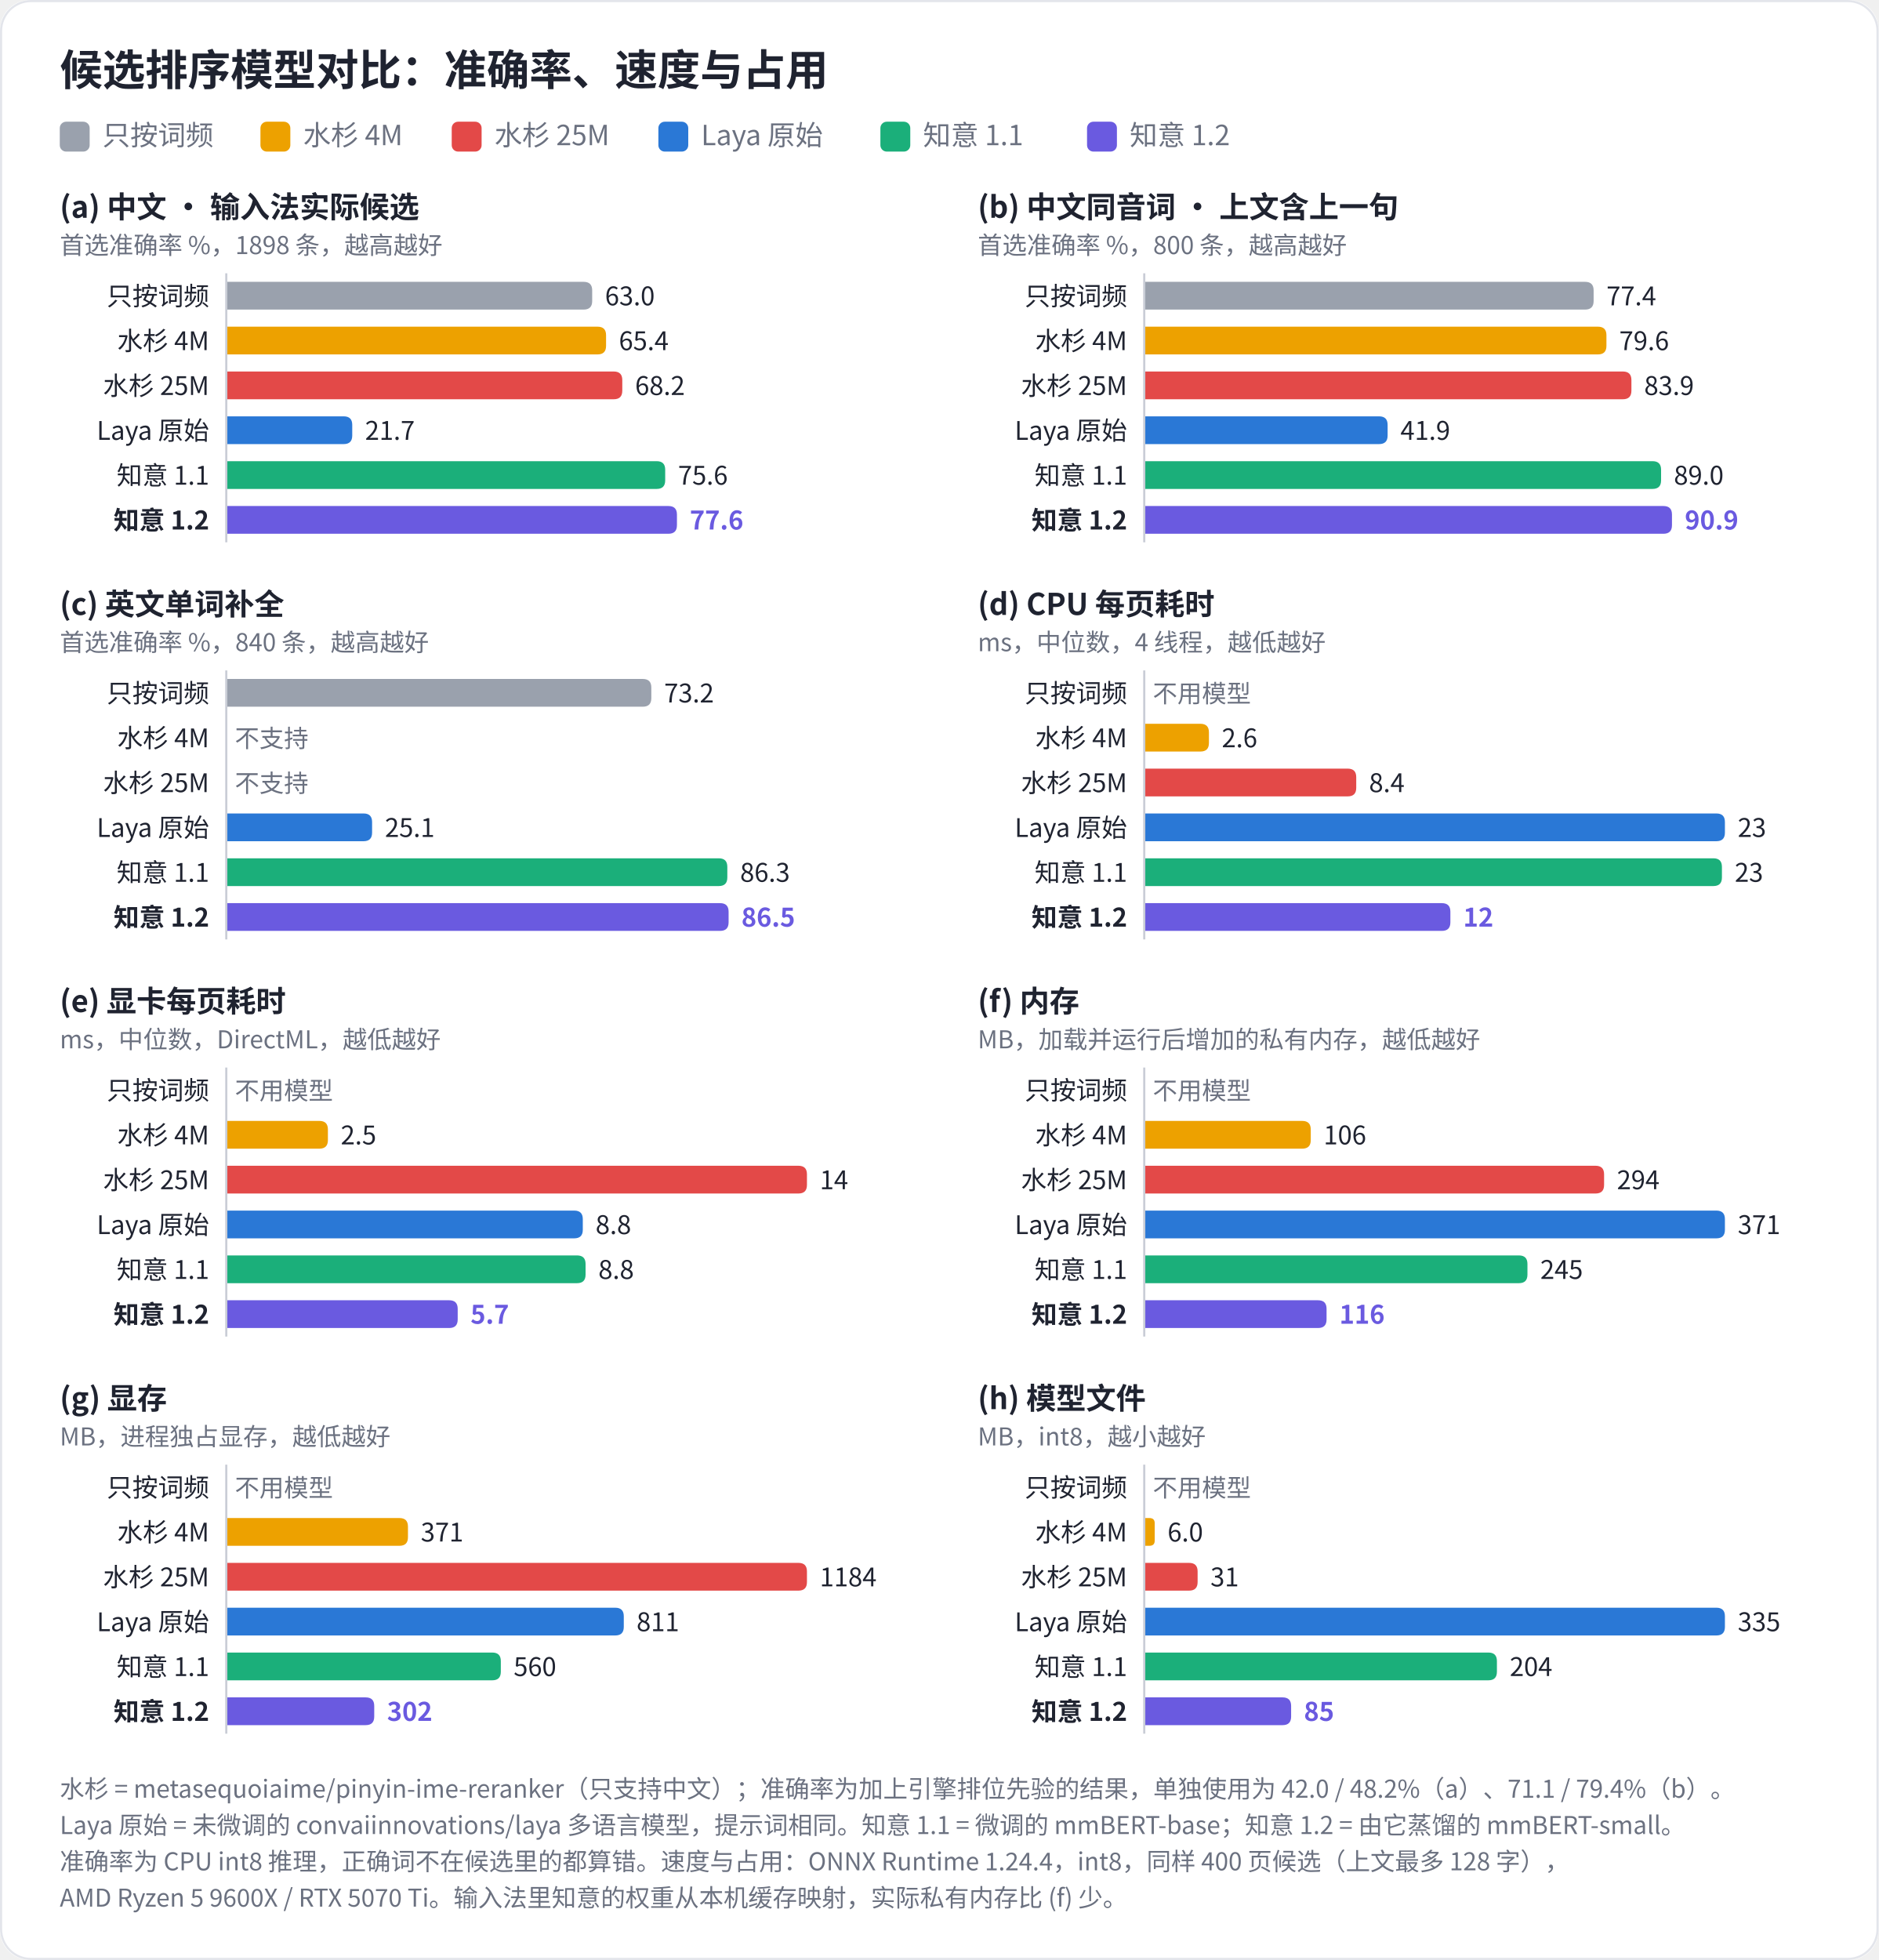
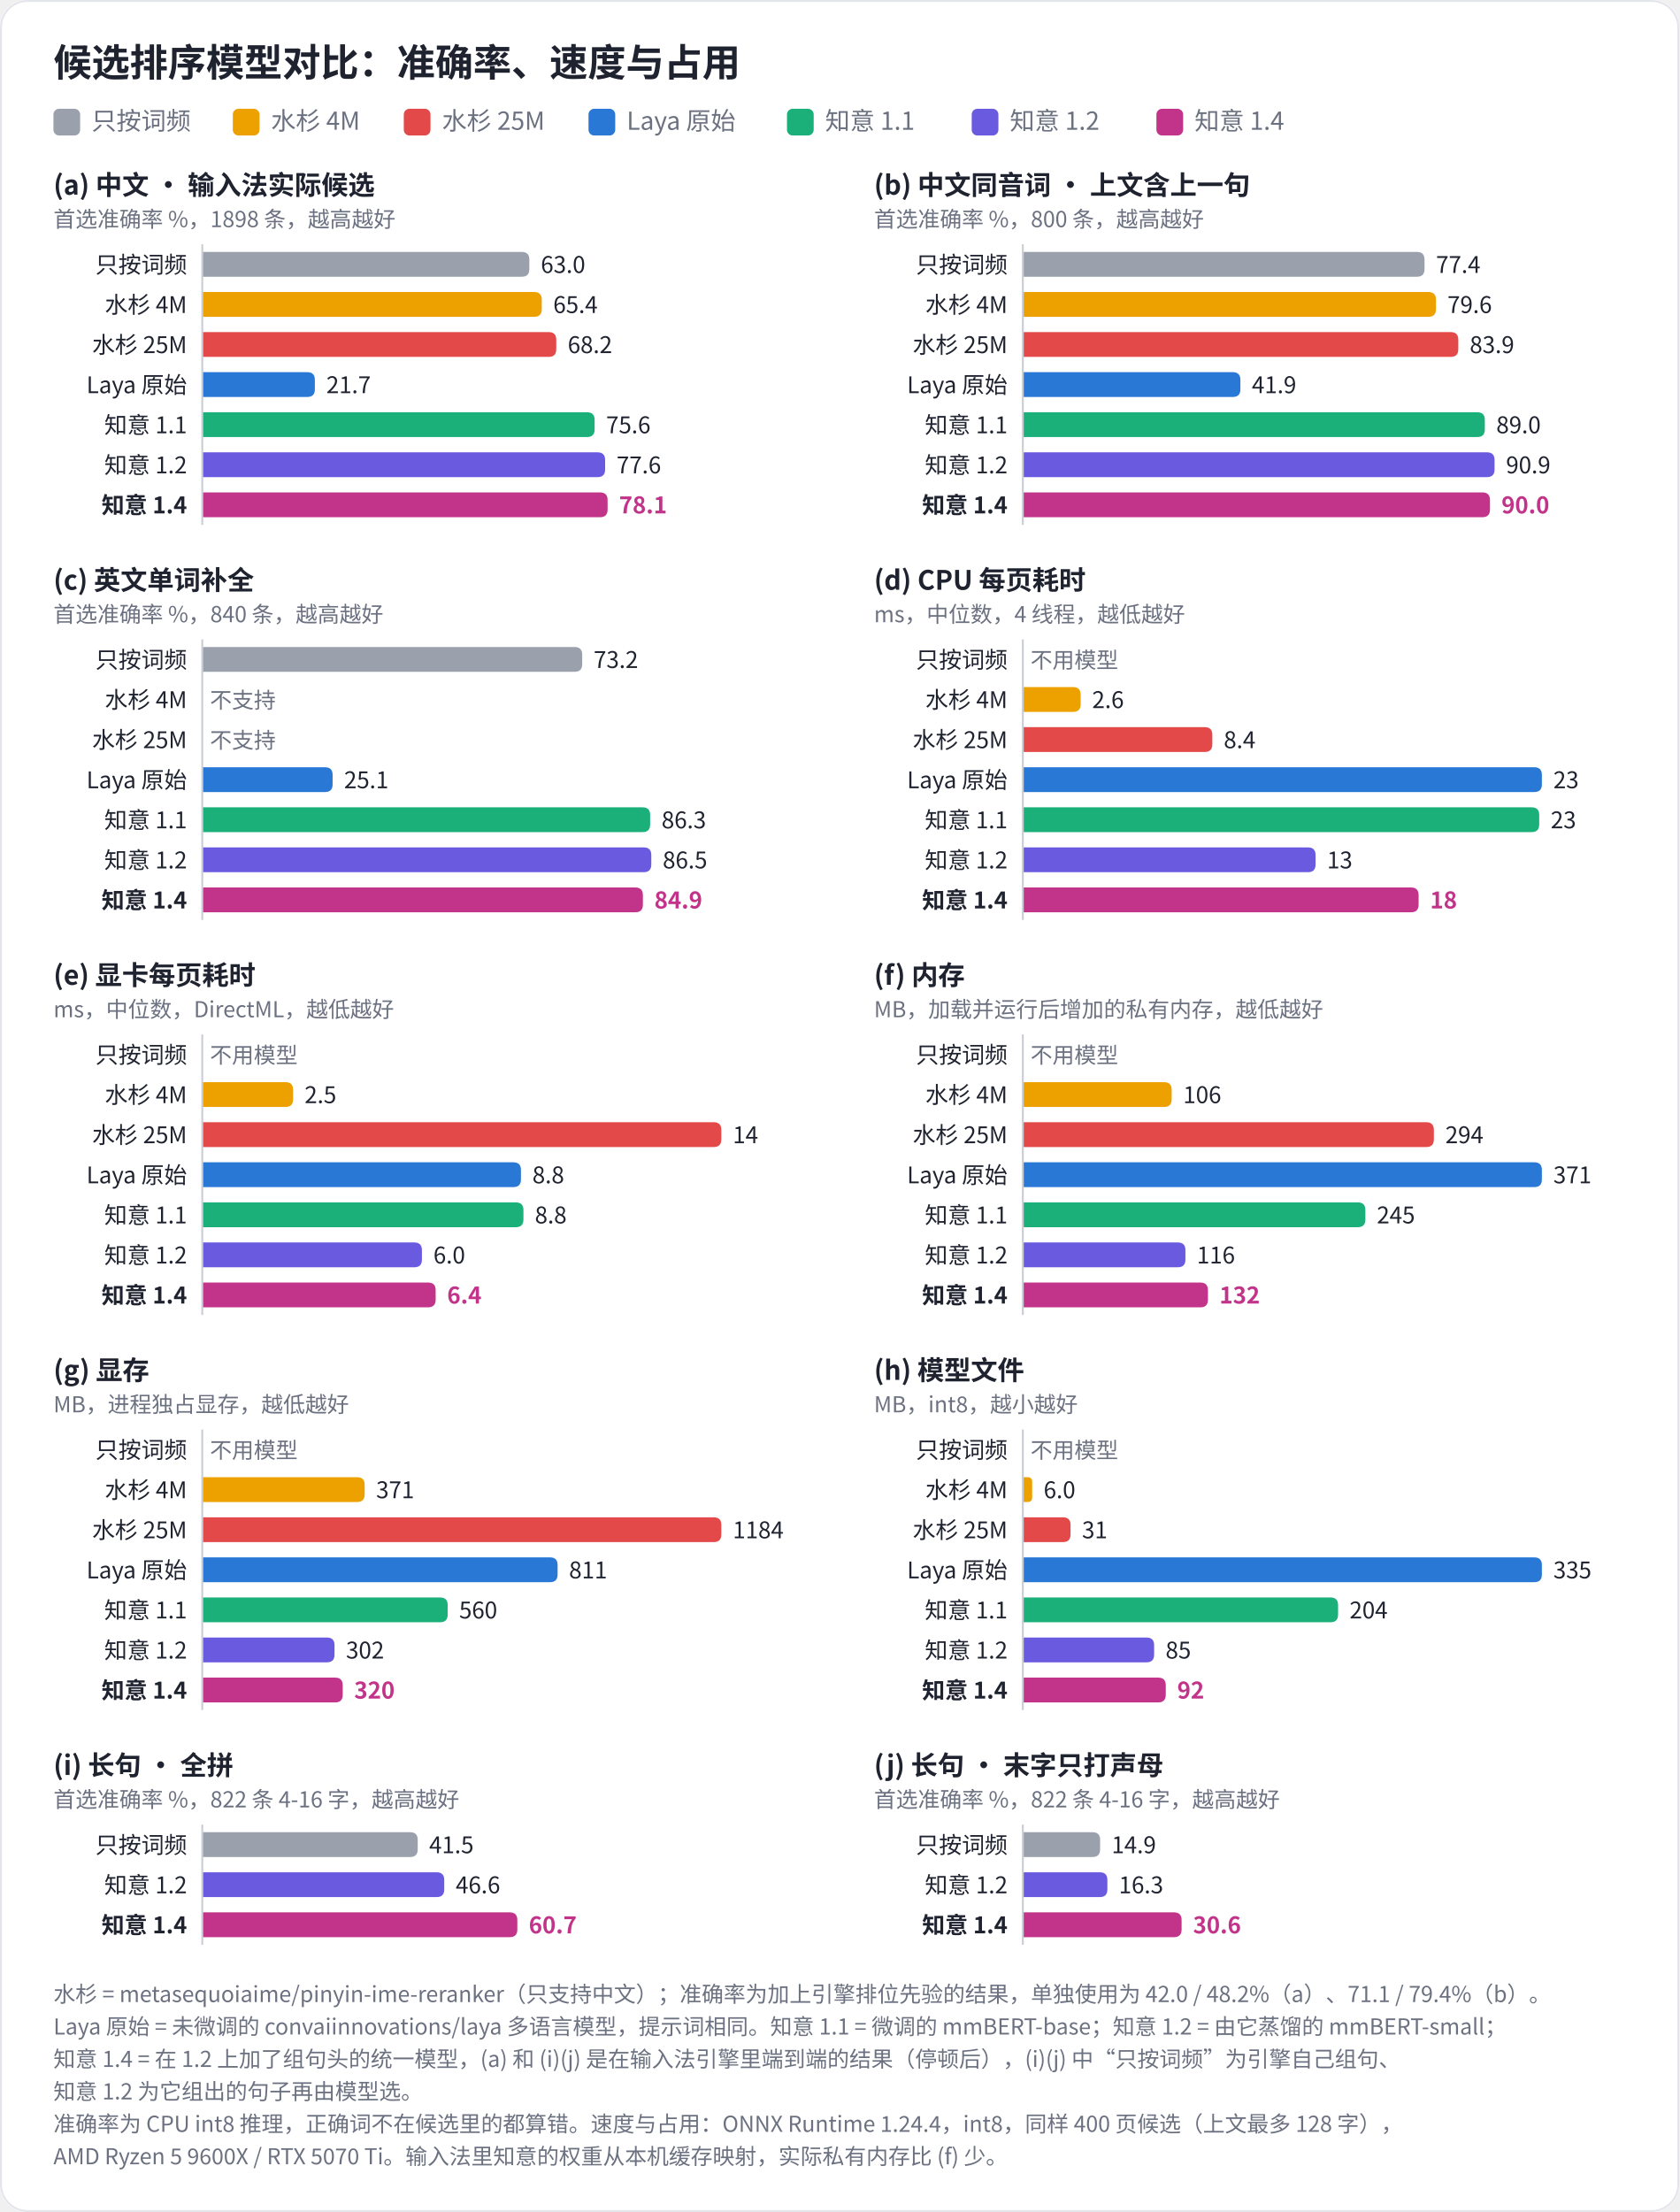
- <svg xmlns="http://www.w3.org/2000/svg" width="880" height="918" viewBox="0 0 880 918" font-family="'Microsoft YaHei','PingFang SC','Noto Sans CJK SC','Segoe UI',sans-serif">
-   <rect width="880" height="918" rx="14" fill="#FFFFFF" />
-   <rect x="0.5" y="0.5" width="879" height="917" rx="14" fill="none" stroke="#E3E5EB" />
+ <svg xmlns="http://www.w3.org/2000/svg" width="880" height="1159" viewBox="0 0 880 1159" font-family="'Microsoft YaHei','PingFang SC','Noto Sans CJK SC','Segoe UI',sans-serif">
+   <rect width="880" height="1159" rx="14" fill="#FFFFFF" />
+   <rect x="0.5" y="0.5" width="879" height="1158" rx="14" fill="none" stroke="#E3E5EB" />
  <text x="28" y="40" font-size="20" font-weight="700" fill="#1F2330">候选排序模型对比：准确率、速度与占用</text>
  <rect x="28" y="57" width="14" height="14" rx="3" fill="#9AA1AD" />
  <text x="48" y="68" font-size="13" fill="#6B7180">只按词频</text>
  <rect x="122" y="57" width="14" height="14" rx="3" fill="#EDA100" />
  <text x="142" y="68" font-size="13" fill="#6B7180">水杉 4M</text>
  <rect x="211.6" y="57" width="14" height="14" rx="3" fill="#E34948" />
  <text x="231.6" y="68" font-size="13" fill="#6B7180">水杉 25M</text>
  <rect x="308.4" y="57" width="14" height="14" rx="3" fill="#2A78D6" />
  <text x="328.4" y="68" font-size="13" fill="#6B7180">Laya 原始</text>
  <rect x="412.4" y="57" width="14" height="14" rx="3" fill="#1BAF7A" />
  <text x="432.4" y="68" font-size="13" fill="#6B7180">知意 1.1</text>
  <rect x="509.2" y="57" width="14" height="14" rx="3" fill="#6A5AE0" />
  <text x="529.2" y="68" font-size="13" fill="#6B7180">知意 1.2</text>
+   <rect x="606.0" y="57" width="14" height="14" rx="3" fill="#C2338A" />
+   <text x="626.0" y="68" font-size="13" fill="#6B7180">知意 1.4</text>
  <text x="28" y="102" font-size="14" font-weight="700" fill="#1F2330">(a) 中文 · 输入法实际候选</text>
  <text x="28" y="119" font-size="11.5" fill="#6B7180">首选准确率 %，1898 条，越高越好</text>
  <text x="98" y="143" font-size="12" text-anchor="end" font-weight="400" fill="#1F2330">只按词频</text>
  <path d="M106,132 H273.4 Q277.4,132 277.4,136.0 V141.0 Q277.4,145 273.4,145 H106 Z" fill="#9AA1AD" />
  <text x="283.4" y="143" font-size="12" font-weight="400" fill="#1F2330">63.0</text>
  <text x="98" y="164" font-size="12" text-anchor="end" font-weight="400" fill="#1F2330">水杉 4M</text>
  <path d="M106,153 H279.9 Q283.9,153 283.9,157.0 V162.0 Q283.9,166 279.9,166 H106 Z" fill="#EDA100" />
  <text x="289.9" y="164" font-size="12" font-weight="400" fill="#1F2330">65.4</text>
  <text x="98" y="185" font-size="12" text-anchor="end" font-weight="400" fill="#1F2330">水杉 25M</text>
  <path d="M106,174 H287.5 Q291.5,174 291.5,178.0 V183.0 Q291.5,187 287.5,187 H106 Z" fill="#E34948" />
  <text x="297.5" y="185" font-size="12" font-weight="400" fill="#1F2330">68.2</text>
  <text x="98" y="206" font-size="12" text-anchor="end" font-weight="400" fill="#1F2330">Laya 原始</text>
  <path d="M106,195 H161.0 Q165.0,195 165.0,199.0 V204.0 Q165.0,208 161.0,208 H106 Z" fill="#2A78D6" />
  <text x="171.0" y="206" font-size="12" font-weight="400" fill="#1F2330">21.7</text>
  <text x="98" y="227" font-size="12" text-anchor="end" font-weight="400" fill="#1F2330">知意 1.1</text>
  <path d="M106,216 H307.6 Q311.6,216 311.6,220.0 V225.0 Q311.6,229 307.6,229 H106 Z" fill="#1BAF7A" />
  <text x="317.6" y="227" font-size="12" font-weight="400" fill="#1F2330">75.6</text>
-   <text x="98" y="248" font-size="12" text-anchor="end" font-weight="700" fill="#1F2330">知意 1.2</text>
+   <text x="98" y="248" font-size="12" text-anchor="end" font-weight="400" fill="#1F2330">知意 1.2</text>
  <path d="M106,237 H313.1 Q317.1,237 317.1,241.0 V246.0 Q317.1,250 313.1,250 H106 Z" fill="#6A5AE0" />
-   <text x="323.1" y="248" font-size="12" font-weight="700" fill="#6A5AE0">77.6</text>
-   <line x1="106" y1="128" x2="106" y2="254" stroke="#C9CDD6" />
+   <text x="323.1" y="248" font-size="12" font-weight="400" fill="#1F2330">77.6</text>
+   <text x="98" y="269" font-size="12" text-anchor="end" font-weight="700" fill="#1F2330">知意 1.4</text>
+   <path d="M106,258 H314.4 Q318.4,258 318.4,262.0 V267.0 Q318.4,271 314.4,271 H106 Z" fill="#C2338A" />
+   <text x="324.4" y="269" font-size="12" font-weight="700" fill="#C2338A">78.1</text>
+   <line x1="106" y1="128" x2="106" y2="275" stroke="#C9CDD6" />
  <text x="458" y="102" font-size="14" font-weight="700" fill="#1F2330">(b) 中文同音词 · 上文含上一句</text>
  <text x="458" y="119" font-size="11.5" fill="#6B7180">首选准确率 %，800 条，越高越好</text>
  <text x="528" y="143" font-size="12" text-anchor="end" font-weight="400" fill="#1F2330">只按词频</text>
  <path d="M536,132 H742.5 Q746.5,132 746.5,136.0 V141.0 Q746.5,145 742.5,145 H536 Z" fill="#9AA1AD" />
  <text x="752.5" y="143" font-size="12" font-weight="400" fill="#1F2330">77.4</text>
  <text x="528" y="164" font-size="12" text-anchor="end" font-weight="400" fill="#1F2330">水杉 4M</text>
  <path d="M536,153 H748.5 Q752.5,153 752.5,157.0 V162.0 Q752.5,166 748.5,166 H536 Z" fill="#EDA100" />
  <text x="758.5" y="164" font-size="12" font-weight="400" fill="#1F2330">79.6</text>
  <text x="528" y="185" font-size="12" text-anchor="end" font-weight="400" fill="#1F2330">水杉 25M</text>
  <path d="M536,174 H760.2 Q764.2,174 764.2,178.0 V183.0 Q764.2,187 760.2,187 H536 Z" fill="#E34948" />
  <text x="770.2" y="185" font-size="12" font-weight="400" fill="#1F2330">83.9</text>
  <text x="528" y="206" font-size="12" text-anchor="end" font-weight="400" fill="#1F2330">Laya 原始</text>
  <path d="M536,195 H646.0 Q650.0,195 650.0,199.0 V204.0 Q650.0,208 646.0,208 H536 Z" fill="#2A78D6" />
  <text x="656.0" y="206" font-size="12" font-weight="400" fill="#1F2330">41.9</text>
  <text x="528" y="227" font-size="12" text-anchor="end" font-weight="400" fill="#1F2330">知意 1.1</text>
  <path d="M536,216 H774.1 Q778.1,216 778.1,220.0 V225.0 Q778.1,229 774.1,229 H536 Z" fill="#1BAF7A" />
  <text x="784.1" y="227" font-size="12" font-weight="400" fill="#1F2330">89.0</text>
-   <text x="528" y="248" font-size="12" text-anchor="end" font-weight="700" fill="#1F2330">知意 1.2</text>
+   <text x="528" y="248" font-size="12" text-anchor="end" font-weight="400" fill="#1F2330">知意 1.2</text>
  <path d="M536,237 H779.2 Q783.2,237 783.2,241.0 V246.0 Q783.2,250 779.2,250 H536 Z" fill="#6A5AE0" />
-   <text x="789.2" y="248" font-size="12" font-weight="700" fill="#6A5AE0">90.9</text>
-   <line x1="536" y1="128" x2="536" y2="254" stroke="#C9CDD6" />
-   <text x="28" y="288" font-size="14" font-weight="700" fill="#1F2330">(c) 英文单词补全</text>
-   <text x="28" y="305" font-size="11.5" fill="#6B7180">首选准确率 %，840 条，越高越好</text>
-   <text x="98" y="329" font-size="12" text-anchor="end" font-weight="400" fill="#1F2330">只按词频</text>
-   <path d="M106,318 H301.1 Q305.1,318 305.1,322.0 V327.0 Q305.1,331 301.1,331 H106 Z" fill="#9AA1AD" />
-   <text x="311.1" y="329" font-size="12" font-weight="400" fill="#1F2330">73.2</text>
-   <text x="98" y="350" font-size="12" text-anchor="end" font-weight="400" fill="#1F2330">水杉 4M</text>
-   <text x="110" y="350" font-size="11.5" fill="#6B7180">不支持</text>
-   <text x="98" y="371" font-size="12" text-anchor="end" font-weight="400" fill="#1F2330">水杉 25M</text>
+   <text x="789.2" y="248" font-size="12" font-weight="400" fill="#1F2330">90.9</text>
+   <text x="528" y="269" font-size="12" text-anchor="end" font-weight="700" fill="#1F2330">知意 1.4</text>
+   <path d="M536,258 H776.8 Q780.8,258 780.8,262.0 V267.0 Q780.8,271 776.8,271 H536 Z" fill="#C2338A" />
+   <text x="786.8" y="269" font-size="12" font-weight="700" fill="#C2338A">90.0</text>
+   <line x1="536" y1="128" x2="536" y2="275" stroke="#C9CDD6" />
+   <text x="28" y="309" font-size="14" font-weight="700" fill="#1F2330">(c) 英文单词补全</text>
+   <text x="28" y="326" font-size="11.5" fill="#6B7180">首选准确率 %，840 条，越高越好</text>
+   <text x="98" y="350" font-size="12" text-anchor="end" font-weight="400" fill="#1F2330">只按词频</text>
+   <path d="M106,339 H301.1 Q305.1,339 305.1,343.0 V348.0 Q305.1,352 301.1,352 H106 Z" fill="#9AA1AD" />
+   <text x="311.1" y="350" font-size="12" font-weight="400" fill="#1F2330">73.2</text>
+   <text x="98" y="371" font-size="12" text-anchor="end" font-weight="400" fill="#1F2330">水杉 4M</text>
  <text x="110" y="371" font-size="11.5" fill="#6B7180">不支持</text>
-   <text x="98" y="392" font-size="12" text-anchor="end" font-weight="400" fill="#1F2330">Laya 原始</text>
-   <path d="M106,381 H170.3 Q174.3,381 174.3,385.0 V390.0 Q174.3,394 170.3,394 H106 Z" fill="#2A78D6" />
-   <text x="180.3" y="392" font-size="12" font-weight="400" fill="#1F2330">25.1</text>
-   <text x="98" y="413" font-size="12" text-anchor="end" font-weight="400" fill="#1F2330">知意 1.1</text>
-   <path d="M106,402 H336.7 Q340.7,402 340.7,406.0 V411.0 Q340.7,415 336.7,415 H106 Z" fill="#1BAF7A" />
-   <text x="346.7" y="413" font-size="12" font-weight="400" fill="#1F2330">86.3</text>
-   <text x="98" y="434" font-size="12" text-anchor="end" font-weight="700" fill="#1F2330">知意 1.2</text>
-   <path d="M106,423 H337.3 Q341.3,423 341.3,427.0 V432.0 Q341.3,436 337.3,436 H106 Z" fill="#6A5AE0" />
-   <text x="347.3" y="434" font-size="12" font-weight="700" fill="#6A5AE0">86.5</text>
-   <line x1="106" y1="314" x2="106" y2="440" stroke="#C9CDD6" />
-   <text x="458" y="288" font-size="14" font-weight="700" fill="#1F2330">(d) CPU 每页耗时</text>
-   <text x="458" y="305" font-size="11.5" fill="#6B7180">ms，中位数，4 线程，越低越好</text>
-   <text x="528" y="329" font-size="12" text-anchor="end" font-weight="400" fill="#1F2330">只按词频</text>
-   <text x="540" y="329" font-size="11.5" fill="#6B7180">不用模型</text>
-   <text x="528" y="350" font-size="12" text-anchor="end" font-weight="400" fill="#1F2330">水杉 4M</text>
-   <path d="M536,339 H562.3 Q566.3,339 566.3,343.0 V348.0 Q566.3,352 562.3,352 H536 Z" fill="#EDA100" />
-   <text x="572.3" y="350" font-size="12" font-weight="400" fill="#1F2330">2.6</text>
-   <text x="528" y="371" font-size="12" text-anchor="end" font-weight="400" fill="#1F2330">水杉 25M</text>
-   <path d="M536,360 H631.3 Q635.3,360 635.3,364.0 V369.0 Q635.3,373 631.3,373 H536 Z" fill="#E34948" />
-   <text x="641.3" y="371" font-size="12" font-weight="400" fill="#1F2330">8.4</text>
-   <text x="528" y="392" font-size="12" text-anchor="end" font-weight="400" fill="#1F2330">Laya 原始</text>
-   <path d="M536,381 H804.0 Q808.0,381 808.0,385.0 V390.0 Q808.0,394 804.0,394 H536 Z" fill="#2A78D6" />
-   <text x="814.0" y="392" font-size="12" font-weight="400" fill="#1F2330">23</text>
-   <text x="528" y="413" font-size="12" text-anchor="end" font-weight="400" fill="#1F2330">知意 1.1</text>
-   <path d="M536,402 H802.6 Q806.6,402 806.6,406.0 V411.0 Q806.6,415 802.6,415 H536 Z" fill="#1BAF7A" />
-   <text x="812.6" y="413" font-size="12" font-weight="400" fill="#1F2330">23</text>
-   <text x="528" y="434" font-size="12" text-anchor="end" font-weight="700" fill="#1F2330">知意 1.2</text>
-   <path d="M536,423 H675.4 Q679.4,423 679.4,427.0 V432.0 Q679.4,436 675.4,436 H536 Z" fill="#6A5AE0" />
-   <text x="685.4" y="434" font-size="12" font-weight="700" fill="#6A5AE0">12</text>
-   <line x1="536" y1="314" x2="536" y2="440" stroke="#C9CDD6" />
-   <text x="28" y="474" font-size="14" font-weight="700" fill="#1F2330">(e) 显卡每页耗时</text>
-   <text x="28" y="491" font-size="11.5" fill="#6B7180">ms，中位数，DirectML，越低越好</text>
-   <text x="98" y="515" font-size="12" text-anchor="end" font-weight="400" fill="#1F2330">只按词频</text>
-   <text x="110" y="515" font-size="11.5" fill="#6B7180">不用模型</text>
-   <text x="98" y="536" font-size="12" text-anchor="end" font-weight="400" fill="#1F2330">水杉 4M</text>
-   <path d="M106,525 H149.6 Q153.6,525 153.6,529.0 V534.0 Q153.6,538 149.6,538 H106 Z" fill="#EDA100" />
-   <text x="159.6" y="536" font-size="12" font-weight="400" fill="#1F2330">2.5</text>
-   <text x="98" y="557" font-size="12" text-anchor="end" font-weight="400" fill="#1F2330">水杉 25M</text>
-   <path d="M106,546 H374.0 Q378.0,546 378.0,550.0 V555.0 Q378.0,559 374.0,559 H106 Z" fill="#E34948" />
-   <text x="384.0" y="557" font-size="12" font-weight="400" fill="#1F2330">14</text>
-   <text x="98" y="578" font-size="12" text-anchor="end" font-weight="400" fill="#1F2330">Laya 原始</text>
-   <path d="M106,567 H269.0 Q273.0,567 273.0,571.0 V576.0 Q273.0,580 269.0,580 H106 Z" fill="#2A78D6" />
-   <text x="279.0" y="578" font-size="12" font-weight="400" fill="#1F2330">8.8</text>
-   <text x="98" y="599" font-size="12" text-anchor="end" font-weight="400" fill="#1F2330">知意 1.1</text>
-   <path d="M106,588 H270.3 Q274.3,588 274.3,592.0 V597.0 Q274.3,601 270.3,601 H106 Z" fill="#1BAF7A" />
-   <text x="280.3" y="599" font-size="12" font-weight="400" fill="#1F2330">8.8</text>
-   <text x="98" y="620" font-size="12" text-anchor="end" font-weight="700" fill="#1F2330">知意 1.2</text>
-   <path d="M106,609 H210.4 Q214.4,609 214.4,613.0 V618.0 Q214.4,622 210.4,622 H106 Z" fill="#6A5AE0" />
-   <text x="220.4" y="620" font-size="12" font-weight="700" fill="#6A5AE0">5.7</text>
-   <line x1="106" y1="500" x2="106" y2="626" stroke="#C9CDD6" />
-   <text x="458" y="474" font-size="14" font-weight="700" fill="#1F2330">(f) 内存</text>
-   <text x="458" y="491" font-size="11.5" fill="#6B7180">MB，加载并运行后增加的私有内存，越低越好</text>
-   <text x="528" y="515" font-size="12" text-anchor="end" font-weight="400" fill="#1F2330">只按词频</text>
-   <text x="540" y="515" font-size="11.5" fill="#6B7180">不用模型</text>
-   <text x="528" y="536" font-size="12" text-anchor="end" font-weight="400" fill="#1F2330">水杉 4M</text>
-   <path d="M536,525 H610.0 Q614.0,525 614.0,529.0 V534.0 Q614.0,538 610.0,538 H536 Z" fill="#EDA100" />
-   <text x="620.0" y="536" font-size="12" font-weight="400" fill="#1F2330">106</text>
-   <text x="528" y="557" font-size="12" text-anchor="end" font-weight="400" fill="#1F2330">水杉 25M</text>
-   <path d="M536,546 H747.4 Q751.4,546 751.4,550.0 V555.0 Q751.4,559 747.4,559 H536 Z" fill="#E34948" />
-   <text x="757.4" y="557" font-size="12" font-weight="400" fill="#1F2330">294</text>
-   <text x="528" y="578" font-size="12" text-anchor="end" font-weight="400" fill="#1F2330">Laya 原始</text>
-   <path d="M536,567 H804.0 Q808.0,567 808.0,571.0 V576.0 Q808.0,580 804.0,580 H536 Z" fill="#2A78D6" />
-   <text x="814.0" y="578" font-size="12" font-weight="400" fill="#1F2330">371</text>
-   <text x="528" y="599" font-size="12" text-anchor="end" font-weight="400" fill="#1F2330">知意 1.1</text>
-   <path d="M536,588 H711.5 Q715.5,588 715.5,592.0 V597.0 Q715.5,601 711.5,601 H536 Z" fill="#1BAF7A" />
-   <text x="721.5" y="599" font-size="12" font-weight="400" fill="#1F2330">245</text>
-   <text x="528" y="620" font-size="12" text-anchor="end" font-weight="700" fill="#1F2330">知意 1.2</text>
-   <path d="M536,609 H617.4 Q621.4,609 621.4,613.0 V618.0 Q621.4,622 617.4,622 H536 Z" fill="#6A5AE0" />
-   <text x="627.4" y="620" font-size="12" font-weight="700" fill="#6A5AE0">116</text>
-   <line x1="536" y1="500" x2="536" y2="626" stroke="#C9CDD6" />
-   <text x="28" y="660" font-size="14" font-weight="700" fill="#1F2330">(g) 显存</text>
-   <text x="28" y="677" font-size="11.5" fill="#6B7180">MB，进程独占显存，越低越好</text>
-   <text x="98" y="701" font-size="12" text-anchor="end" font-weight="400" fill="#1F2330">只按词频</text>
-   <text x="110" y="701" font-size="11.5" fill="#6B7180">不用模型</text>
-   <text x="98" y="722" font-size="12" text-anchor="end" font-weight="400" fill="#1F2330">水杉 4M</text>
-   <path d="M106,711 H187.1 Q191.1,711 191.1,715.0 V720.0 Q191.1,724 187.1,724 H106 Z" fill="#EDA100" />
-   <text x="197.1" y="722" font-size="12" font-weight="400" fill="#1F2330">371</text>
-   <text x="98" y="743" font-size="12" text-anchor="end" font-weight="400" fill="#1F2330">水杉 25M</text>
-   <path d="M106,732 H374.0 Q378.0,732 378.0,736.0 V741.0 Q378.0,745 374.0,745 H106 Z" fill="#E34948" />
-   <text x="384.0" y="743" font-size="12" font-weight="400" fill="#1F2330">1184</text>
-   <text x="98" y="764" font-size="12" text-anchor="end" font-weight="400" fill="#1F2330">Laya 原始</text>
-   <path d="M106,753 H288.2 Q292.2,753 292.2,757.0 V762.0 Q292.2,766 288.2,766 H106 Z" fill="#2A78D6" />
-   <text x="298.2" y="764" font-size="12" font-weight="400" fill="#1F2330">811</text>
-   <text x="98" y="785" font-size="12" text-anchor="end" font-weight="400" fill="#1F2330">知意 1.1</text>
-   <path d="M106,774 H230.6 Q234.6,774 234.6,778.0 V783.0 Q234.6,787 230.6,787 H106 Z" fill="#1BAF7A" />
-   <text x="240.6" y="785" font-size="12" font-weight="400" fill="#1F2330">560</text>
-   <text x="98" y="806" font-size="12" text-anchor="end" font-weight="700" fill="#1F2330">知意 1.2</text>
-   <path d="M106,795 H171.3 Q175.3,795 175.3,799.0 V804.0 Q175.3,808 171.3,808 H106 Z" fill="#6A5AE0" />
-   <text x="181.3" y="806" font-size="12" font-weight="700" fill="#6A5AE0">302</text>
-   <line x1="106" y1="686" x2="106" y2="812" stroke="#C9CDD6" />
-   <text x="458" y="660" font-size="14" font-weight="700" fill="#1F2330">(h) 模型文件</text>
-   <text x="458" y="677" font-size="11.5" fill="#6B7180">MB，int8，越小越好</text>
-   <text x="528" y="701" font-size="12" text-anchor="end" font-weight="400" fill="#1F2330">只按词频</text>
-   <text x="540" y="701" font-size="11.5" fill="#6B7180">不用模型</text>
-   <text x="528" y="722" font-size="12" text-anchor="end" font-weight="400" fill="#1F2330">水杉 4M</text>
-   <path d="M536,711 H538.4 Q540.9,711 540.9,713.4 V721.6 Q540.9,724 538.4,724 H536 Z" fill="#EDA100" />
-   <text x="546.9" y="722" font-size="12" font-weight="400" fill="#1F2330">6.0</text>
-   <text x="528" y="743" font-size="12" text-anchor="end" font-weight="400" fill="#1F2330">水杉 25M</text>
-   <path d="M536,732 H557.0 Q561.0,732 561.0,736.0 V741.0 Q561.0,745 557.0,745 H536 Z" fill="#E34948" />
-   <text x="567.0" y="743" font-size="12" font-weight="400" fill="#1F2330">31</text>
-   <text x="528" y="764" font-size="12" text-anchor="end" font-weight="400" fill="#1F2330">Laya 原始</text>
-   <path d="M536,753 H804.0 Q808.0,753 808.0,757.0 V762.0 Q808.0,766 804.0,766 H536 Z" fill="#2A78D6" />
-   <text x="814.0" y="764" font-size="12" font-weight="400" fill="#1F2330">335</text>
-   <text x="528" y="785" font-size="12" text-anchor="end" font-weight="400" fill="#1F2330">知意 1.1</text>
-   <path d="M536,774 H697.2 Q701.2,774 701.2,778.0 V783.0 Q701.2,787 697.2,787 H536 Z" fill="#1BAF7A" />
-   <text x="707.2" y="785" font-size="12" font-weight="400" fill="#1F2330">204</text>
-   <text x="528" y="806" font-size="12" text-anchor="end" font-weight="700" fill="#1F2330">知意 1.2</text>
-   <path d="M536,795 H600.8 Q604.8,795 604.8,799.0 V804.0 Q604.8,808 600.8,808 H536 Z" fill="#6A5AE0" />
-   <text x="610.8" y="806" font-size="12" font-weight="700" fill="#6A5AE0">85</text>
-   <line x1="536" y1="686" x2="536" y2="812" stroke="#C9CDD6" />
-   <text x="28" y="842" font-size="11.5" fill="#6B7180">水杉 = metasequoiaime/pinyin-ime-reranker（只支持中文）；准确率为加上引擎排位先验的结果，单独使用为 42.0 / 48.2%（a）、71.1 / 79.4%（b）。</text>
-   <text x="28" y="859" font-size="11.5" fill="#6B7180">Laya 原始 = 未微调的 convaiinnovations/laya 多语言模型，提示词相同。知意 1.1 = 微调的 mmBERT-base；知意 1.2 = 由它蒸馏的 mmBERT-small。</text>
-   <text x="28" y="876" font-size="11.5" fill="#6B7180">准确率为 CPU int8 推理，正确词不在候选里的都算错。速度与占用：ONNX Runtime 1.24.4，int8，同样 400 页候选（上文最多 128 字），</text>
-   <text x="28" y="893" font-size="11.5" fill="#6B7180">AMD Ryzen 5 9600X / RTX 5070 Ti。输入法里知意的权重从本机缓存映射，实际私有内存比 (f) 少。</text>
+   <text x="98" y="392" font-size="12" text-anchor="end" font-weight="400" fill="#1F2330">水杉 25M</text>
+   <text x="110" y="392" font-size="11.5" fill="#6B7180">不支持</text>
+   <text x="98" y="413" font-size="12" text-anchor="end" font-weight="400" fill="#1F2330">Laya 原始</text>
+   <path d="M106,402 H170.3 Q174.3,402 174.3,406.0 V411.0 Q174.3,415 170.3,415 H106 Z" fill="#2A78D6" />
+   <text x="180.3" y="413" font-size="12" font-weight="400" fill="#1F2330">25.1</text>
+   <text x="98" y="434" font-size="12" text-anchor="end" font-weight="400" fill="#1F2330">知意 1.1</text>
+   <path d="M106,423 H336.7 Q340.7,423 340.7,427.0 V432.0 Q340.7,436 336.7,436 H106 Z" fill="#1BAF7A" />
+   <text x="346.7" y="434" font-size="12" font-weight="400" fill="#1F2330">86.3</text>
+   <text x="98" y="455" font-size="12" text-anchor="end" font-weight="400" fill="#1F2330">知意 1.2</text>
+   <path d="M106,444 H337.3 Q341.3,444 341.3,448.0 V453.0 Q341.3,457 337.3,457 H106 Z" fill="#6A5AE0" />
+   <text x="347.3" y="455" font-size="12" font-weight="400" fill="#1F2330">86.5</text>
+   <text x="98" y="476" font-size="12" text-anchor="end" font-weight="700" fill="#1F2330">知意 1.4</text>
+   <path d="M106,465 H332.9 Q336.9,465 336.9,469.0 V474.0 Q336.9,478 332.9,478 H106 Z" fill="#C2338A" />
+   <text x="342.9" y="476" font-size="12" font-weight="700" fill="#C2338A">84.9</text>
+   <line x1="106" y1="335" x2="106" y2="482" stroke="#C9CDD6" />
+   <text x="458" y="309" font-size="14" font-weight="700" fill="#1F2330">(d) CPU 每页耗时</text>
+   <text x="458" y="326" font-size="11.5" fill="#6B7180">ms，中位数，4 线程，越低越好</text>
+   <text x="528" y="350" font-size="12" text-anchor="end" font-weight="400" fill="#1F2330">只按词频</text>
+   <text x="540" y="350" font-size="11.5" fill="#6B7180">不用模型</text>
+   <text x="528" y="371" font-size="12" text-anchor="end" font-weight="400" fill="#1F2330">水杉 4M</text>
+   <path d="M536,360 H562.3 Q566.3,360 566.3,364.0 V369.0 Q566.3,373 562.3,373 H536 Z" fill="#EDA100" />
+   <text x="572.3" y="371" font-size="12" font-weight="400" fill="#1F2330">2.6</text>
+   <text x="528" y="392" font-size="12" text-anchor="end" font-weight="400" fill="#1F2330">水杉 25M</text>
+   <path d="M536,381 H631.3 Q635.3,381 635.3,385.0 V390.0 Q635.3,394 631.3,394 H536 Z" fill="#E34948" />
+   <text x="641.3" y="392" font-size="12" font-weight="400" fill="#1F2330">8.4</text>
+   <text x="528" y="413" font-size="12" text-anchor="end" font-weight="400" fill="#1F2330">Laya 原始</text>
+   <path d="M536,402 H804.0 Q808.0,402 808.0,406.0 V411.0 Q808.0,415 804.0,415 H536 Z" fill="#2A78D6" />
+   <text x="814.0" y="413" font-size="12" font-weight="400" fill="#1F2330">23</text>
+   <text x="528" y="434" font-size="12" text-anchor="end" font-weight="400" fill="#1F2330">知意 1.1</text>
+   <path d="M536,423 H802.6 Q806.6,423 806.6,427.0 V432.0 Q806.6,436 802.6,436 H536 Z" fill="#1BAF7A" />
+   <text x="812.6" y="434" font-size="12" font-weight="400" fill="#1F2330">23</text>
+   <text x="528" y="455" font-size="12" text-anchor="end" font-weight="400" fill="#1F2330">知意 1.2</text>
+   <path d="M536,444 H685.4 Q689.4,444 689.4,448.0 V453.0 Q689.4,457 685.4,457 H536 Z" fill="#6A5AE0" />
+   <text x="695.4" y="455" font-size="12" font-weight="400" fill="#1F2330">13</text>
+   <text x="528" y="476" font-size="12" text-anchor="end" font-weight="700" fill="#1F2330">知意 1.4</text>
+   <path d="M536,465 H739.4 Q743.4,465 743.4,469.0 V474.0 Q743.4,478 739.4,478 H536 Z" fill="#C2338A" />
+   <text x="749.4" y="476" font-size="12" font-weight="700" fill="#C2338A">18</text>
+   <line x1="536" y1="335" x2="536" y2="482" stroke="#C9CDD6" />
+   <text x="28" y="516" font-size="14" font-weight="700" fill="#1F2330">(e) 显卡每页耗时</text>
+   <text x="28" y="533" font-size="11.5" fill="#6B7180">ms，中位数，DirectML，越低越好</text>
+   <text x="98" y="557" font-size="12" text-anchor="end" font-weight="400" fill="#1F2330">只按词频</text>
+   <text x="110" y="557" font-size="11.5" fill="#6B7180">不用模型</text>
+   <text x="98" y="578" font-size="12" text-anchor="end" font-weight="400" fill="#1F2330">水杉 4M</text>
+   <path d="M106,567 H149.6 Q153.6,567 153.6,571.0 V576.0 Q153.6,580 149.6,580 H106 Z" fill="#EDA100" />
+   <text x="159.6" y="578" font-size="12" font-weight="400" fill="#1F2330">2.5</text>
+   <text x="98" y="599" font-size="12" text-anchor="end" font-weight="400" fill="#1F2330">水杉 25M</text>
+   <path d="M106,588 H374.0 Q378.0,588 378.0,592.0 V597.0 Q378.0,601 374.0,601 H106 Z" fill="#E34948" />
+   <text x="384.0" y="599" font-size="12" font-weight="400" fill="#1F2330">14</text>
+   <text x="98" y="620" font-size="12" text-anchor="end" font-weight="400" fill="#1F2330">Laya 原始</text>
+   <path d="M106,609 H269.0 Q273.0,609 273.0,613.0 V618.0 Q273.0,622 269.0,622 H106 Z" fill="#2A78D6" />
+   <text x="279.0" y="620" font-size="12" font-weight="400" fill="#1F2330">8.8</text>
+   <text x="98" y="641" font-size="12" text-anchor="end" font-weight="400" fill="#1F2330">知意 1.1</text>
+   <path d="M106,630 H270.3 Q274.3,630 274.3,634.0 V639.0 Q274.3,643 270.3,643 H106 Z" fill="#1BAF7A" />
+   <text x="280.3" y="641" font-size="12" font-weight="400" fill="#1F2330">8.8</text>
+   <text x="98" y="662" font-size="12" text-anchor="end" font-weight="400" fill="#1F2330">知意 1.2</text>
+   <path d="M106,651 H217.1 Q221.1,651 221.1,655.0 V660.0 Q221.1,664 217.1,664 H106 Z" fill="#6A5AE0" />
+   <text x="227.1" y="662" font-size="12" font-weight="400" fill="#1F2330">6.0</text>
+   <text x="98" y="683" font-size="12" text-anchor="end" font-weight="700" fill="#1F2330">知意 1.4</text>
+   <path d="M106,672 H224.3 Q228.3,672 228.3,676.0 V681.0 Q228.3,685 224.3,685 H106 Z" fill="#C2338A" />
+   <text x="234.3" y="683" font-size="12" font-weight="700" fill="#C2338A">6.4</text>
+   <line x1="106" y1="542" x2="106" y2="689" stroke="#C9CDD6" />
+   <text x="458" y="516" font-size="14" font-weight="700" fill="#1F2330">(f) 内存</text>
+   <text x="458" y="533" font-size="11.5" fill="#6B7180">MB，加载并运行后增加的私有内存，越低越好</text>
+   <text x="528" y="557" font-size="12" text-anchor="end" font-weight="400" fill="#1F2330">只按词频</text>
+   <text x="540" y="557" font-size="11.5" fill="#6B7180">不用模型</text>
+   <text x="528" y="578" font-size="12" text-anchor="end" font-weight="400" fill="#1F2330">水杉 4M</text>
+   <path d="M536,567 H610.0 Q614.0,567 614.0,571.0 V576.0 Q614.0,580 610.0,580 H536 Z" fill="#EDA100" />
+   <text x="620.0" y="578" font-size="12" font-weight="400" fill="#1F2330">106</text>
+   <text x="528" y="599" font-size="12" text-anchor="end" font-weight="400" fill="#1F2330">水杉 25M</text>
+   <path d="M536,588 H747.4 Q751.4,588 751.4,592.0 V597.0 Q751.4,601 747.4,601 H536 Z" fill="#E34948" />
+   <text x="757.4" y="599" font-size="12" font-weight="400" fill="#1F2330">294</text>
+   <text x="528" y="620" font-size="12" text-anchor="end" font-weight="400" fill="#1F2330">Laya 原始</text>
+   <path d="M536,609 H804.0 Q808.0,609 808.0,613.0 V618.0 Q808.0,622 804.0,622 H536 Z" fill="#2A78D6" />
+   <text x="814.0" y="620" font-size="12" font-weight="400" fill="#1F2330">371</text>
+   <text x="528" y="641" font-size="12" text-anchor="end" font-weight="400" fill="#1F2330">知意 1.1</text>
+   <path d="M536,630 H711.5 Q715.5,630 715.5,634.0 V639.0 Q715.5,643 711.5,643 H536 Z" fill="#1BAF7A" />
+   <text x="721.5" y="641" font-size="12" font-weight="400" fill="#1F2330">245</text>
+   <text x="528" y="662" font-size="12" text-anchor="end" font-weight="400" fill="#1F2330">知意 1.2</text>
+   <path d="M536,651 H617.2 Q621.2,651 621.2,655.0 V660.0 Q621.2,664 617.2,664 H536 Z" fill="#6A5AE0" />
+   <text x="627.2" y="662" font-size="12" font-weight="400" fill="#1F2330">116</text>
+   <text x="528" y="683" font-size="12" text-anchor="end" font-weight="700" fill="#1F2330">知意 1.4</text>
+   <path d="M536,672 H629.0 Q633.0,672 633.0,676.0 V681.0 Q633.0,685 629.0,685 H536 Z" fill="#C2338A" />
+   <text x="639.0" y="683" font-size="12" font-weight="700" fill="#C2338A">132</text>
+   <line x1="536" y1="542" x2="536" y2="689" stroke="#C9CDD6" />
+   <text x="28" y="723" font-size="14" font-weight="700" fill="#1F2330">(g) 显存</text>
+   <text x="28" y="740" font-size="11.5" fill="#6B7180">MB，进程独占显存，越低越好</text>
+   <text x="98" y="764" font-size="12" text-anchor="end" font-weight="400" fill="#1F2330">只按词频</text>
+   <text x="110" y="764" font-size="11.5" fill="#6B7180">不用模型</text>
+   <text x="98" y="785" font-size="12" text-anchor="end" font-weight="400" fill="#1F2330">水杉 4M</text>
+   <path d="M106,774 H187.1 Q191.1,774 191.1,778.0 V783.0 Q191.1,787 187.1,787 H106 Z" fill="#EDA100" />
+   <text x="197.1" y="785" font-size="12" font-weight="400" fill="#1F2330">371</text>
+   <text x="98" y="806" font-size="12" text-anchor="end" font-weight="400" fill="#1F2330">水杉 25M</text>
+   <path d="M106,795 H374.0 Q378.0,795 378.0,799.0 V804.0 Q378.0,808 374.0,808 H106 Z" fill="#E34948" />
+   <text x="384.0" y="806" font-size="12" font-weight="400" fill="#1F2330">1184</text>
+   <text x="98" y="827" font-size="12" text-anchor="end" font-weight="400" fill="#1F2330">Laya 原始</text>
+   <path d="M106,816 H288.2 Q292.2,816 292.2,820.0 V825.0 Q292.2,829 288.2,829 H106 Z" fill="#2A78D6" />
+   <text x="298.2" y="827" font-size="12" font-weight="400" fill="#1F2330">811</text>
+   <text x="98" y="848" font-size="12" text-anchor="end" font-weight="400" fill="#1F2330">知意 1.1</text>
+   <path d="M106,837 H230.6 Q234.6,837 234.6,841.0 V846.0 Q234.6,850 230.6,850 H106 Z" fill="#1BAF7A" />
+   <text x="240.6" y="848" font-size="12" font-weight="400" fill="#1F2330">560</text>
+   <text x="98" y="869" font-size="12" text-anchor="end" font-weight="400" fill="#1F2330">知意 1.2</text>
+   <path d="M106,858 H171.3 Q175.3,858 175.3,862.0 V867.0 Q175.3,871 171.3,871 H106 Z" fill="#6A5AE0" />
+   <text x="181.3" y="869" font-size="12" font-weight="400" fill="#1F2330">302</text>
+   <text x="98" y="890" font-size="12" text-anchor="end" font-weight="700" fill="#1F2330">知意 1.4</text>
+   <path d="M106,879 H175.6 Q179.6,879 179.6,883.0 V888.0 Q179.6,892 175.6,892 H106 Z" fill="#C2338A" />
+   <text x="185.6" y="890" font-size="12" font-weight="700" fill="#C2338A">320</text>
+   <line x1="106" y1="749" x2="106" y2="896" stroke="#C9CDD6" />
+   <text x="458" y="723" font-size="14" font-weight="700" fill="#1F2330">(h) 模型文件</text>
+   <text x="458" y="740" font-size="11.5" fill="#6B7180">MB，int8，越小越好</text>
+   <text x="528" y="764" font-size="12" text-anchor="end" font-weight="400" fill="#1F2330">只按词频</text>
+   <text x="540" y="764" font-size="11.5" fill="#6B7180">不用模型</text>
+   <text x="528" y="785" font-size="12" text-anchor="end" font-weight="400" fill="#1F2330">水杉 4M</text>
+   <path d="M536,774 H538.4 Q540.9,774 540.9,776.4 V784.6 Q540.9,787 538.4,787 H536 Z" fill="#EDA100" />
+   <text x="546.9" y="785" font-size="12" font-weight="400" fill="#1F2330">6.0</text>
+   <text x="528" y="806" font-size="12" text-anchor="end" font-weight="400" fill="#1F2330">水杉 25M</text>
+   <path d="M536,795 H557.0 Q561.0,795 561.0,799.0 V804.0 Q561.0,808 557.0,808 H536 Z" fill="#E34948" />
+   <text x="567.0" y="806" font-size="12" font-weight="400" fill="#1F2330">31</text>
+   <text x="528" y="827" font-size="12" text-anchor="end" font-weight="400" fill="#1F2330">Laya 原始</text>
+   <path d="M536,816 H804.0 Q808.0,816 808.0,820.0 V825.0 Q808.0,829 804.0,829 H536 Z" fill="#2A78D6" />
+   <text x="814.0" y="827" font-size="12" font-weight="400" fill="#1F2330">335</text>
+   <text x="528" y="848" font-size="12" text-anchor="end" font-weight="400" fill="#1F2330">知意 1.1</text>
+   <path d="M536,837 H697.2 Q701.2,837 701.2,841.0 V846.0 Q701.2,850 697.2,850 H536 Z" fill="#1BAF7A" />
+   <text x="707.2" y="848" font-size="12" font-weight="400" fill="#1F2330">204</text>
+   <text x="528" y="869" font-size="12" text-anchor="end" font-weight="400" fill="#1F2330">知意 1.2</text>
+   <path d="M536,858 H600.8 Q604.8,858 604.8,862.0 V867.0 Q604.8,871 600.8,871 H536 Z" fill="#6A5AE0" />
+   <text x="610.8" y="869" font-size="12" font-weight="400" fill="#1F2330">85</text>
+   <text x="528" y="890" font-size="12" text-anchor="end" font-weight="700" fill="#1F2330">知意 1.4</text>
+   <path d="M536,879 H606.9 Q610.9,879 610.9,883.0 V888.0 Q610.9,892 606.9,892 H536 Z" fill="#C2338A" />
+   <text x="616.9" y="890" font-size="12" font-weight="700" fill="#C2338A">92</text>
+   <line x1="536" y1="749" x2="536" y2="896" stroke="#C9CDD6" />
+   <text x="28" y="930" font-size="14" font-weight="700" fill="#1F2330">(i) 长句 · 全拼</text>
+   <text x="28" y="947" font-size="11.5" fill="#6B7180">首选准确率 %，822 条 4-16 字，越高越好</text>
+   <text x="98" y="971" font-size="12" text-anchor="end" font-weight="400" fill="#1F2330">只按词频</text>
+   <path d="M106,960 H214.9 Q218.9,960 218.9,964.0 V969.0 Q218.9,973 214.9,973 H106 Z" fill="#9AA1AD" />
+   <text x="224.9" y="971" font-size="12" font-weight="400" fill="#1F2330">41.5</text>
+   <text x="98" y="992" font-size="12" text-anchor="end" font-weight="400" fill="#1F2330">知意 1.2</text>
+   <path d="M106,981 H228.8 Q232.8,981 232.8,985.0 V990.0 Q232.8,994 228.8,994 H106 Z" fill="#6A5AE0" />
+   <text x="238.8" y="992" font-size="12" font-weight="400" fill="#1F2330">46.6</text>
+   <text x="98" y="1013" font-size="12" text-anchor="end" font-weight="700" fill="#1F2330">知意 1.4</text>
+   <path d="M106,1002 H267.1 Q271.1,1002 271.1,1006.0 V1011.0 Q271.1,1015 267.1,1015 H106 Z" fill="#C2338A" />
+   <text x="277.1" y="1013" font-size="12" font-weight="700" fill="#C2338A">60.7</text>
+   <line x1="106" y1="956" x2="106" y2="1019" stroke="#C9CDD6" />
+   <text x="458" y="930" font-size="14" font-weight="700" fill="#1F2330">(j) 长句 · 末字只打声母</text>
+   <text x="458" y="947" font-size="11.5" fill="#6B7180">首选准确率 %，822 条 4-16 字，越高越好</text>
+   <text x="528" y="971" font-size="12" text-anchor="end" font-weight="400" fill="#1F2330">只按词频</text>
+   <path d="M536,960 H572.5 Q576.5,960 576.5,964.0 V969.0 Q576.5,973 572.5,973 H536 Z" fill="#9AA1AD" />
+   <text x="582.5" y="971" font-size="12" font-weight="400" fill="#1F2330">14.9</text>
+   <text x="528" y="992" font-size="12" text-anchor="end" font-weight="400" fill="#1F2330">知意 1.2</text>
+   <path d="M536,981 H576.3 Q580.3,981 580.3,985.0 V990.0 Q580.3,994 576.3,994 H536 Z" fill="#6A5AE0" />
+   <text x="586.3" y="992" font-size="12" font-weight="400" fill="#1F2330">16.3</text>
+   <text x="528" y="1013" font-size="12" text-anchor="end" font-weight="700" fill="#1F2330">知意 1.4</text>
+   <path d="M536,1002 H615.2 Q619.2,1002 619.2,1006.0 V1011.0 Q619.2,1015 615.2,1015 H536 Z" fill="#C2338A" />
+   <text x="625.2" y="1013" font-size="12" font-weight="700" fill="#C2338A">30.6</text>
+   <line x1="536" y1="956" x2="536" y2="1019" stroke="#C9CDD6" />
+   <text x="28" y="1049" font-size="11.5" fill="#6B7180">水杉 = metasequoiaime/pinyin-ime-reranker（只支持中文）；准确率为加上引擎排位先验的结果，单独使用为 42.0 / 48.2%（a）、71.1 / 79.4%（b）。</text>
+   <text x="28" y="1066" font-size="11.5" fill="#6B7180">Laya 原始 = 未微调的 convaiinnovations/laya 多语言模型，提示词相同。知意 1.1 = 微调的 mmBERT-base；知意 1.2 = 由它蒸馏的 mmBERT-small；</text>
+   <text x="28" y="1083" font-size="11.5" fill="#6B7180">知意 1.4 = 在 1.2 上加了组句头的统一模型，(a) 和 (i)(j) 是在输入法引擎里端到端的结果（停顿后），(i)(j) 中“只按词频”为引擎自己组句、</text>
+   <text x="28" y="1100" font-size="11.5" fill="#6B7180">知意 1.2 为它组出的句子再由模型选。</text>
+   <text x="28" y="1117" font-size="11.5" fill="#6B7180">准确率为 CPU int8 推理，正确词不在候选里的都算错。速度与占用：ONNX Runtime 1.24.4，int8，同样 400 页候选（上文最多 128 字），</text>
+   <text x="28" y="1134" font-size="11.5" fill="#6B7180">AMD Ryzen 5 9600X / RTX 5070 Ti。输入法里知意的权重从本机缓存映射，实际私有内存比 (f) 少。</text>
</svg>
